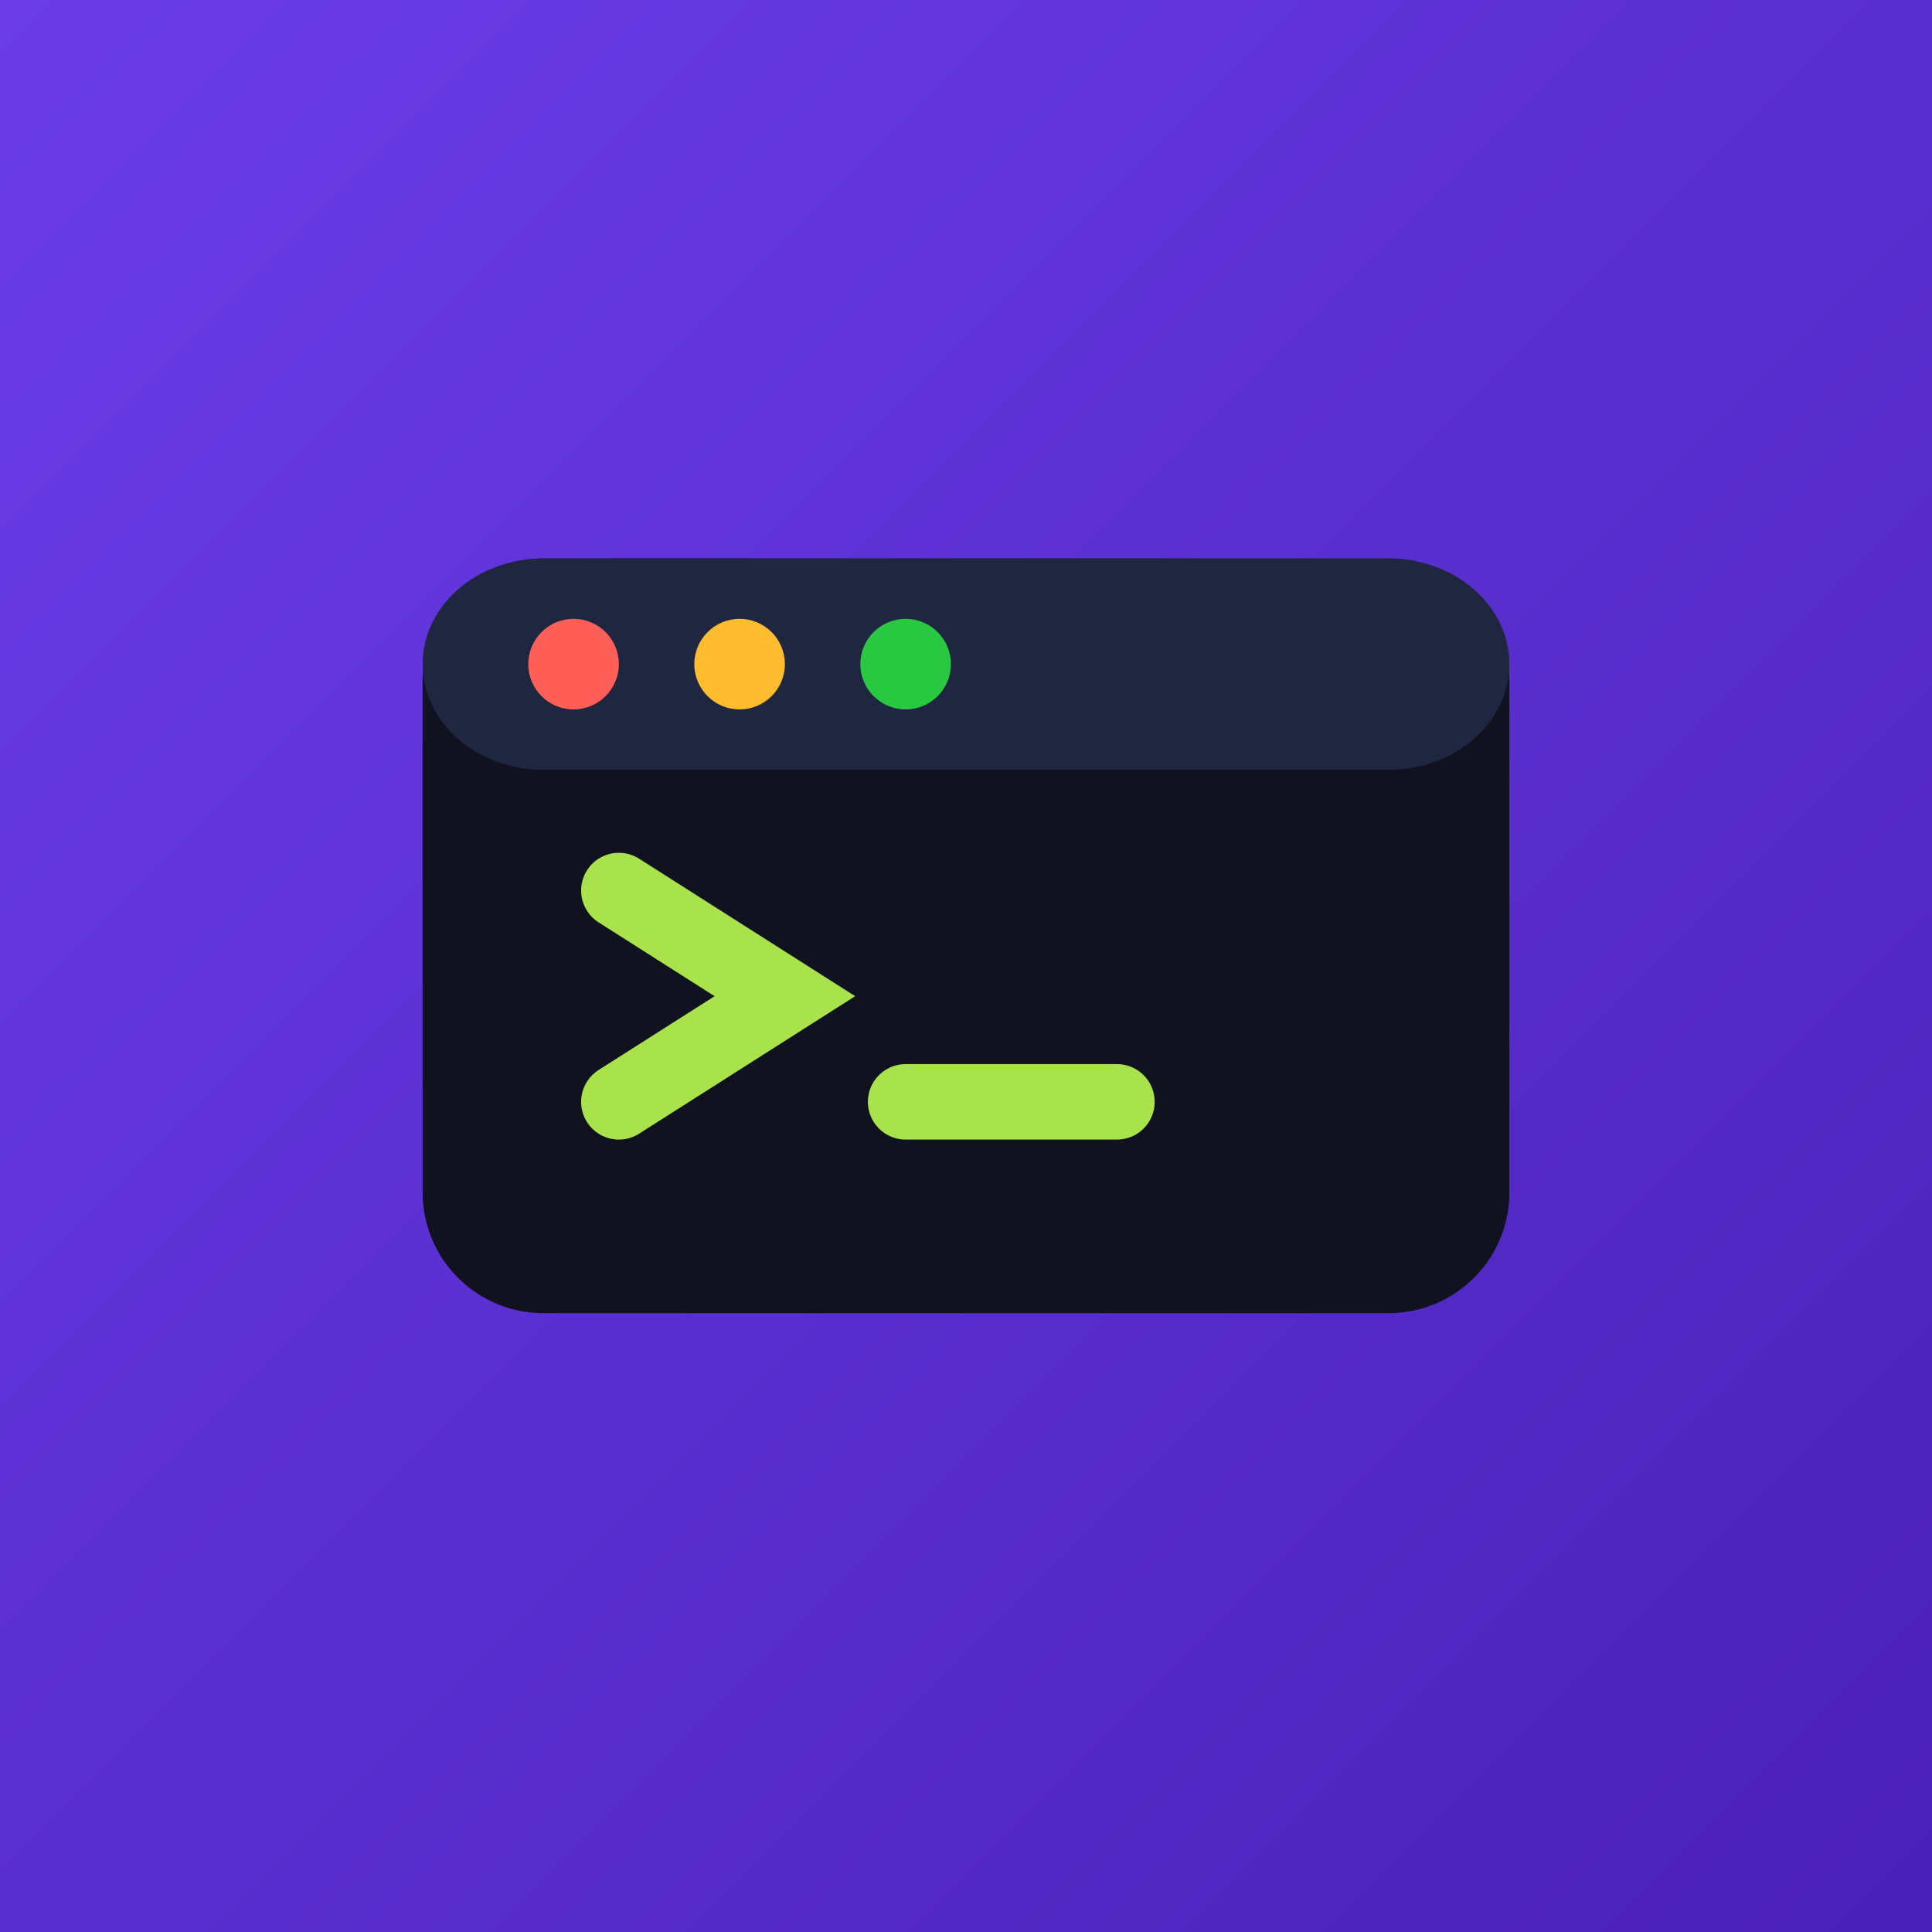
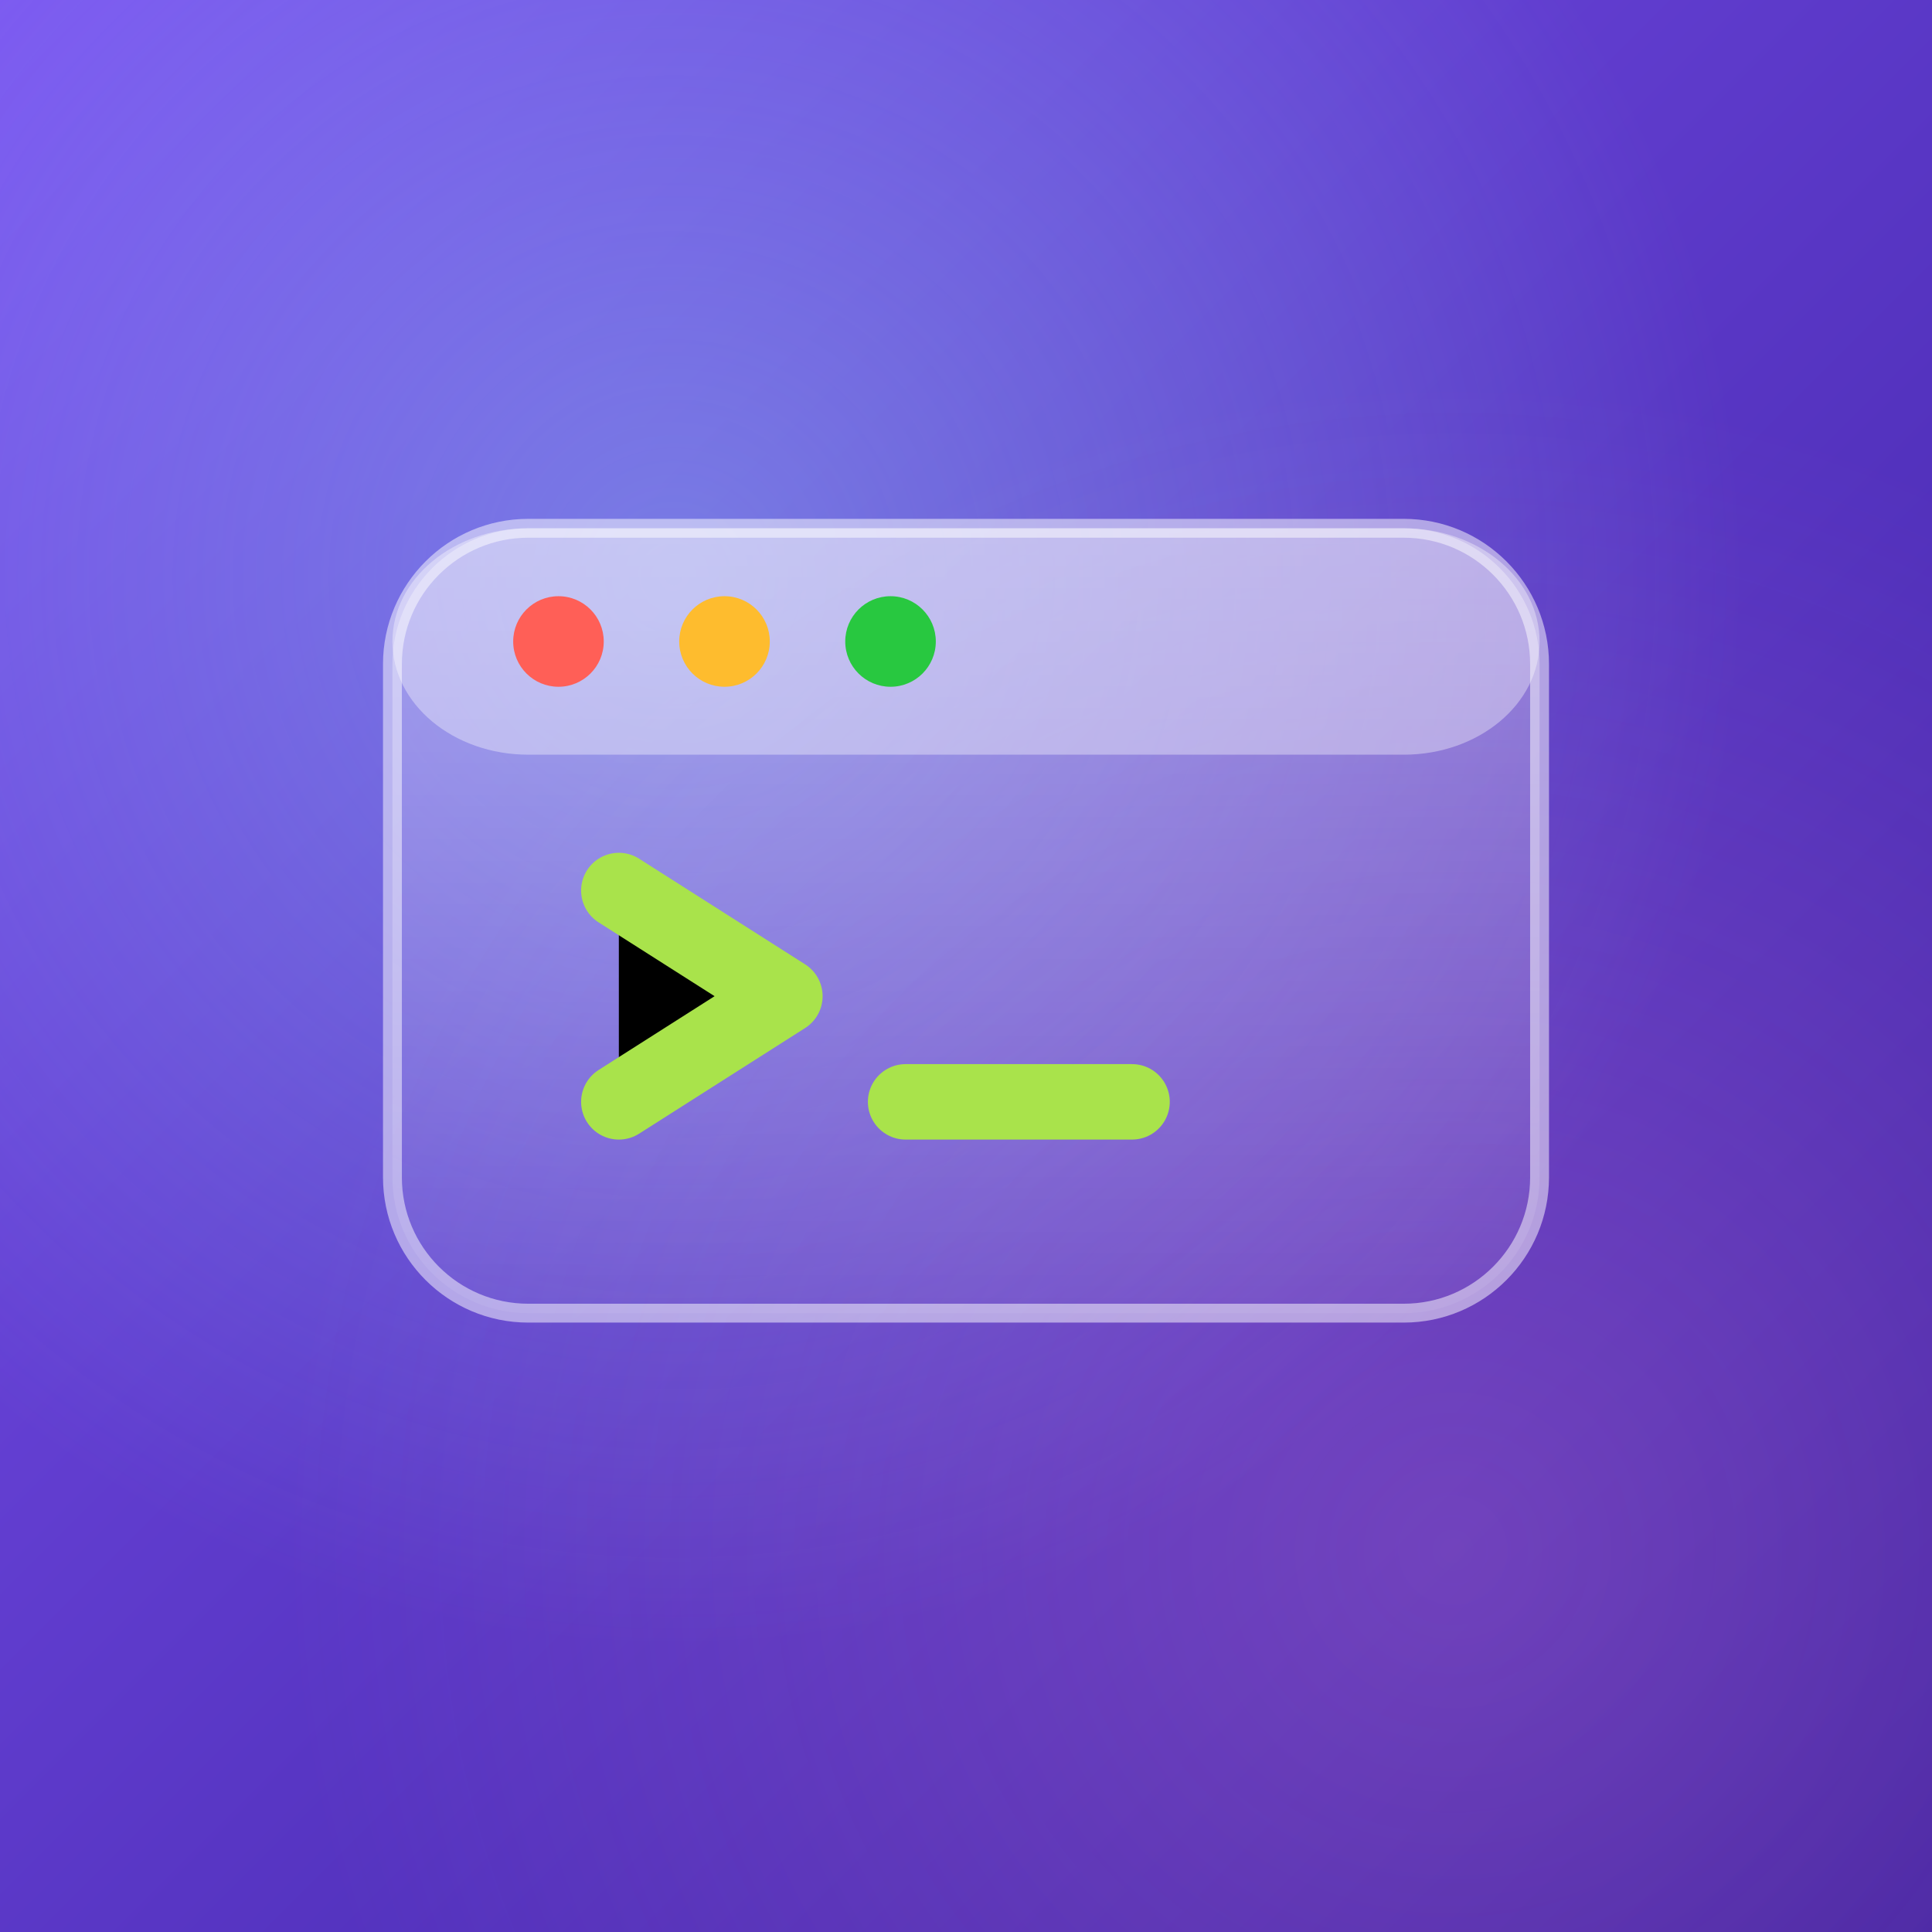
<svg xmlns="http://www.w3.org/2000/svg" viewBox="0 0 256 256" width="256" height="256">
  <defs>
    <linearGradient id="g" x1="0" y1="0" x2="1" y2="1">
-       <stop offset="0" stop-color="#6A3DE8" />
-       <stop offset="1" stop-color="#4A21B8" />
+       <stop offset="0" stop-color="#7B52F0" />
+       <stop offset="1" stop-color="#3A1E9E" />
    </linearGradient>
+     <linearGradient id="glass" x1="0" y1="0" x2="0" y2="1">
+       <stop offset="0" stop-color="#ffffff" stop-opacity="0.34" />
+       <stop offset="1" stop-color="#ffffff" stop-opacity="0.06" />
+     </linearGradient>
+     <radialGradient id="blob1" cx="35%" cy="30%" r="55%">
+       <stop offset="0" stop-color="#9BE8FF" stop-opacity="0.35" />
+       <stop offset="1" stop-color="#9BE8FF" stop-opacity="0" />
+     </radialGradient>
+     <radialGradient id="blob2" cx="75%" cy="80%" r="60%">
+       <stop offset="0" stop-color="#FF9BE8" stop-opacity="0.22" />
+       <stop offset="1" stop-color="#FF9BE8" stop-opacity="0" />
+     </radialGradient>
  </defs>
  <rect x="0" y="0" width="256" height="256" fill="url(#g)" />
-   <g stroke="#e6ecff" stroke-width="9" stroke-linecap="round" fill="none">
-     <rect x="56" y="74" width="144" height="100" rx="16" fill="#10131f" stroke="none" />
-     <rect x="56" y="74" width="144" height="28" rx="16" fill="#1f2740" stroke="none" />
-     <circle cx="76" cy="88" r="6" fill="#ff5f57" stroke="none" />
-     <circle cx="98" cy="88" r="6" fill="#febc2e" stroke="none" />
-     <circle cx="120" cy="88" r="6" fill="#28c840" stroke="none" />
-     <path d="M82 118 L104 132 L82 146" stroke="#a9e34b" stroke-width="10" />
-     <path d="M120 146 L148 146" stroke="#a9e34b" stroke-width="10" />
+   <rect x="0" y="0" width="256" height="256" fill="url(#blob1)" />
+   <rect x="0" y="0" width="256" height="256" fill="url(#blob2)" />
+   <g>
+     <rect x="52" y="70" width="152" height="104" rx="18" fill="url(#glass)" stroke="#ffffff" stroke-opacity="0.5" stroke-width="2.5" />
+     <rect x="52" y="70" width="152" height="30" rx="18" fill="#ffffff" fill-opacity="0.36" />
+     <circle cx="74" cy="85" r="6" fill="#ff5f57" />
+     <circle cx="96" cy="85" r="6" fill="#febc2e" />
+     <circle cx="118" cy="85" r="6" fill="#28c840" />
+     <path d="M82 118 L104 132 L82 146" stroke="#a9e34b" stroke-width="10" stroke-linecap="round" stroke-linejoin="round" />
+     <path d="M120 146 L150 146" stroke="#a9e34b" stroke-width="10" stroke-linecap="round" />
  </g>
</svg>
